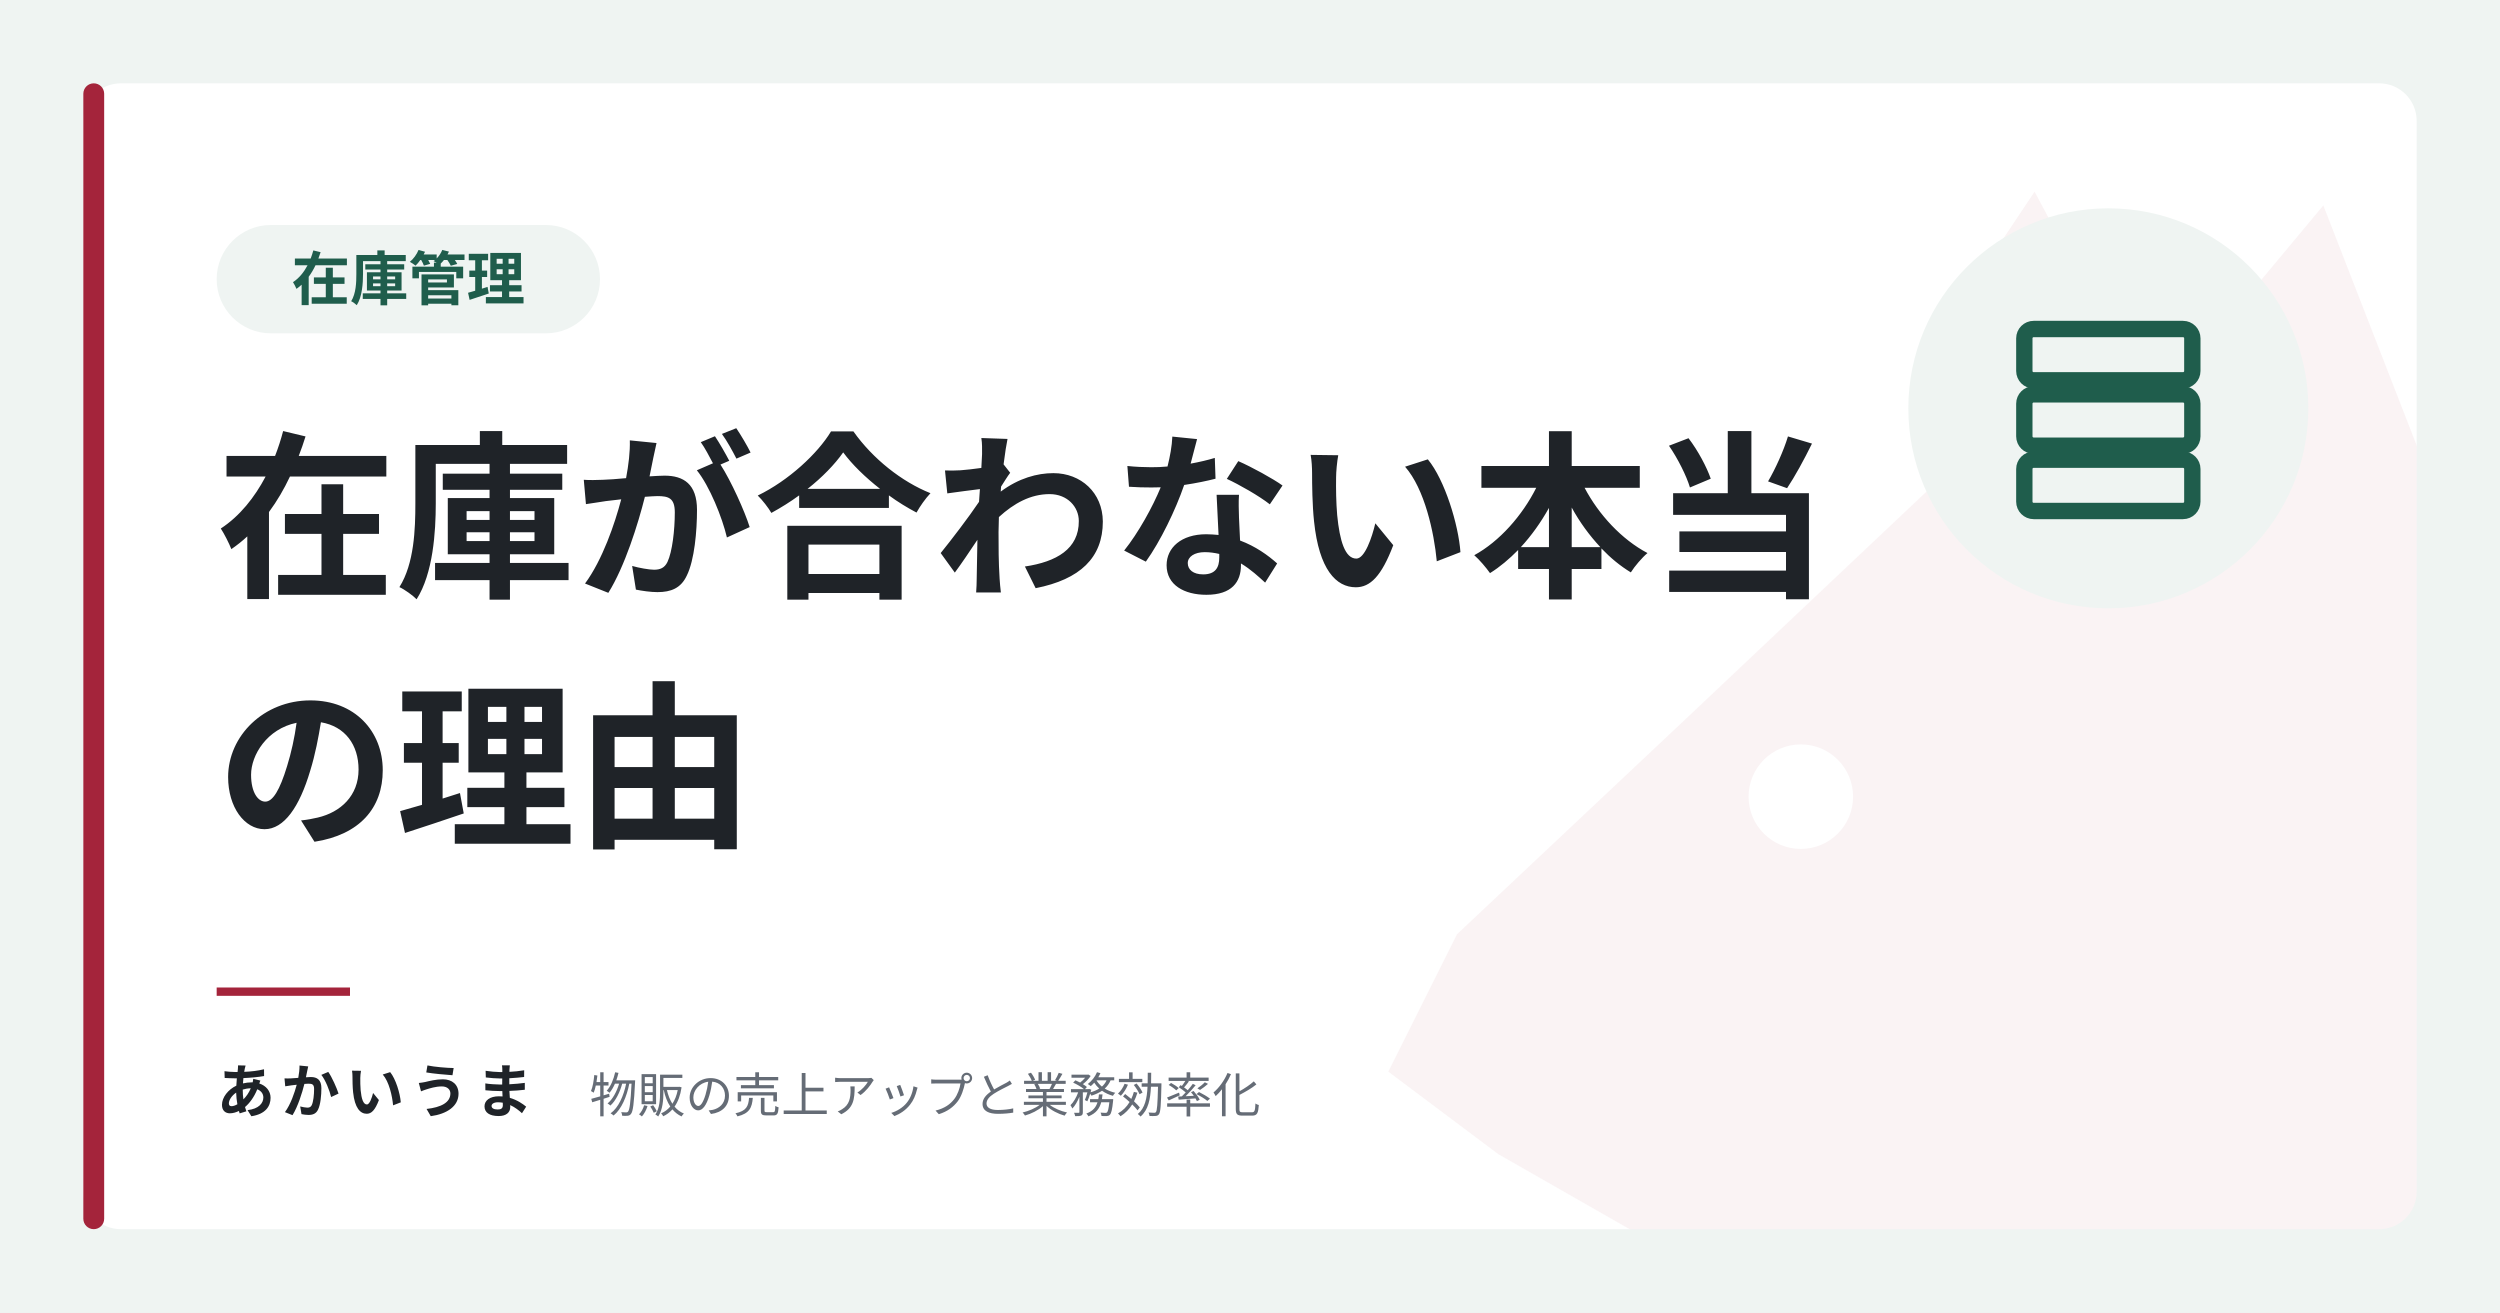
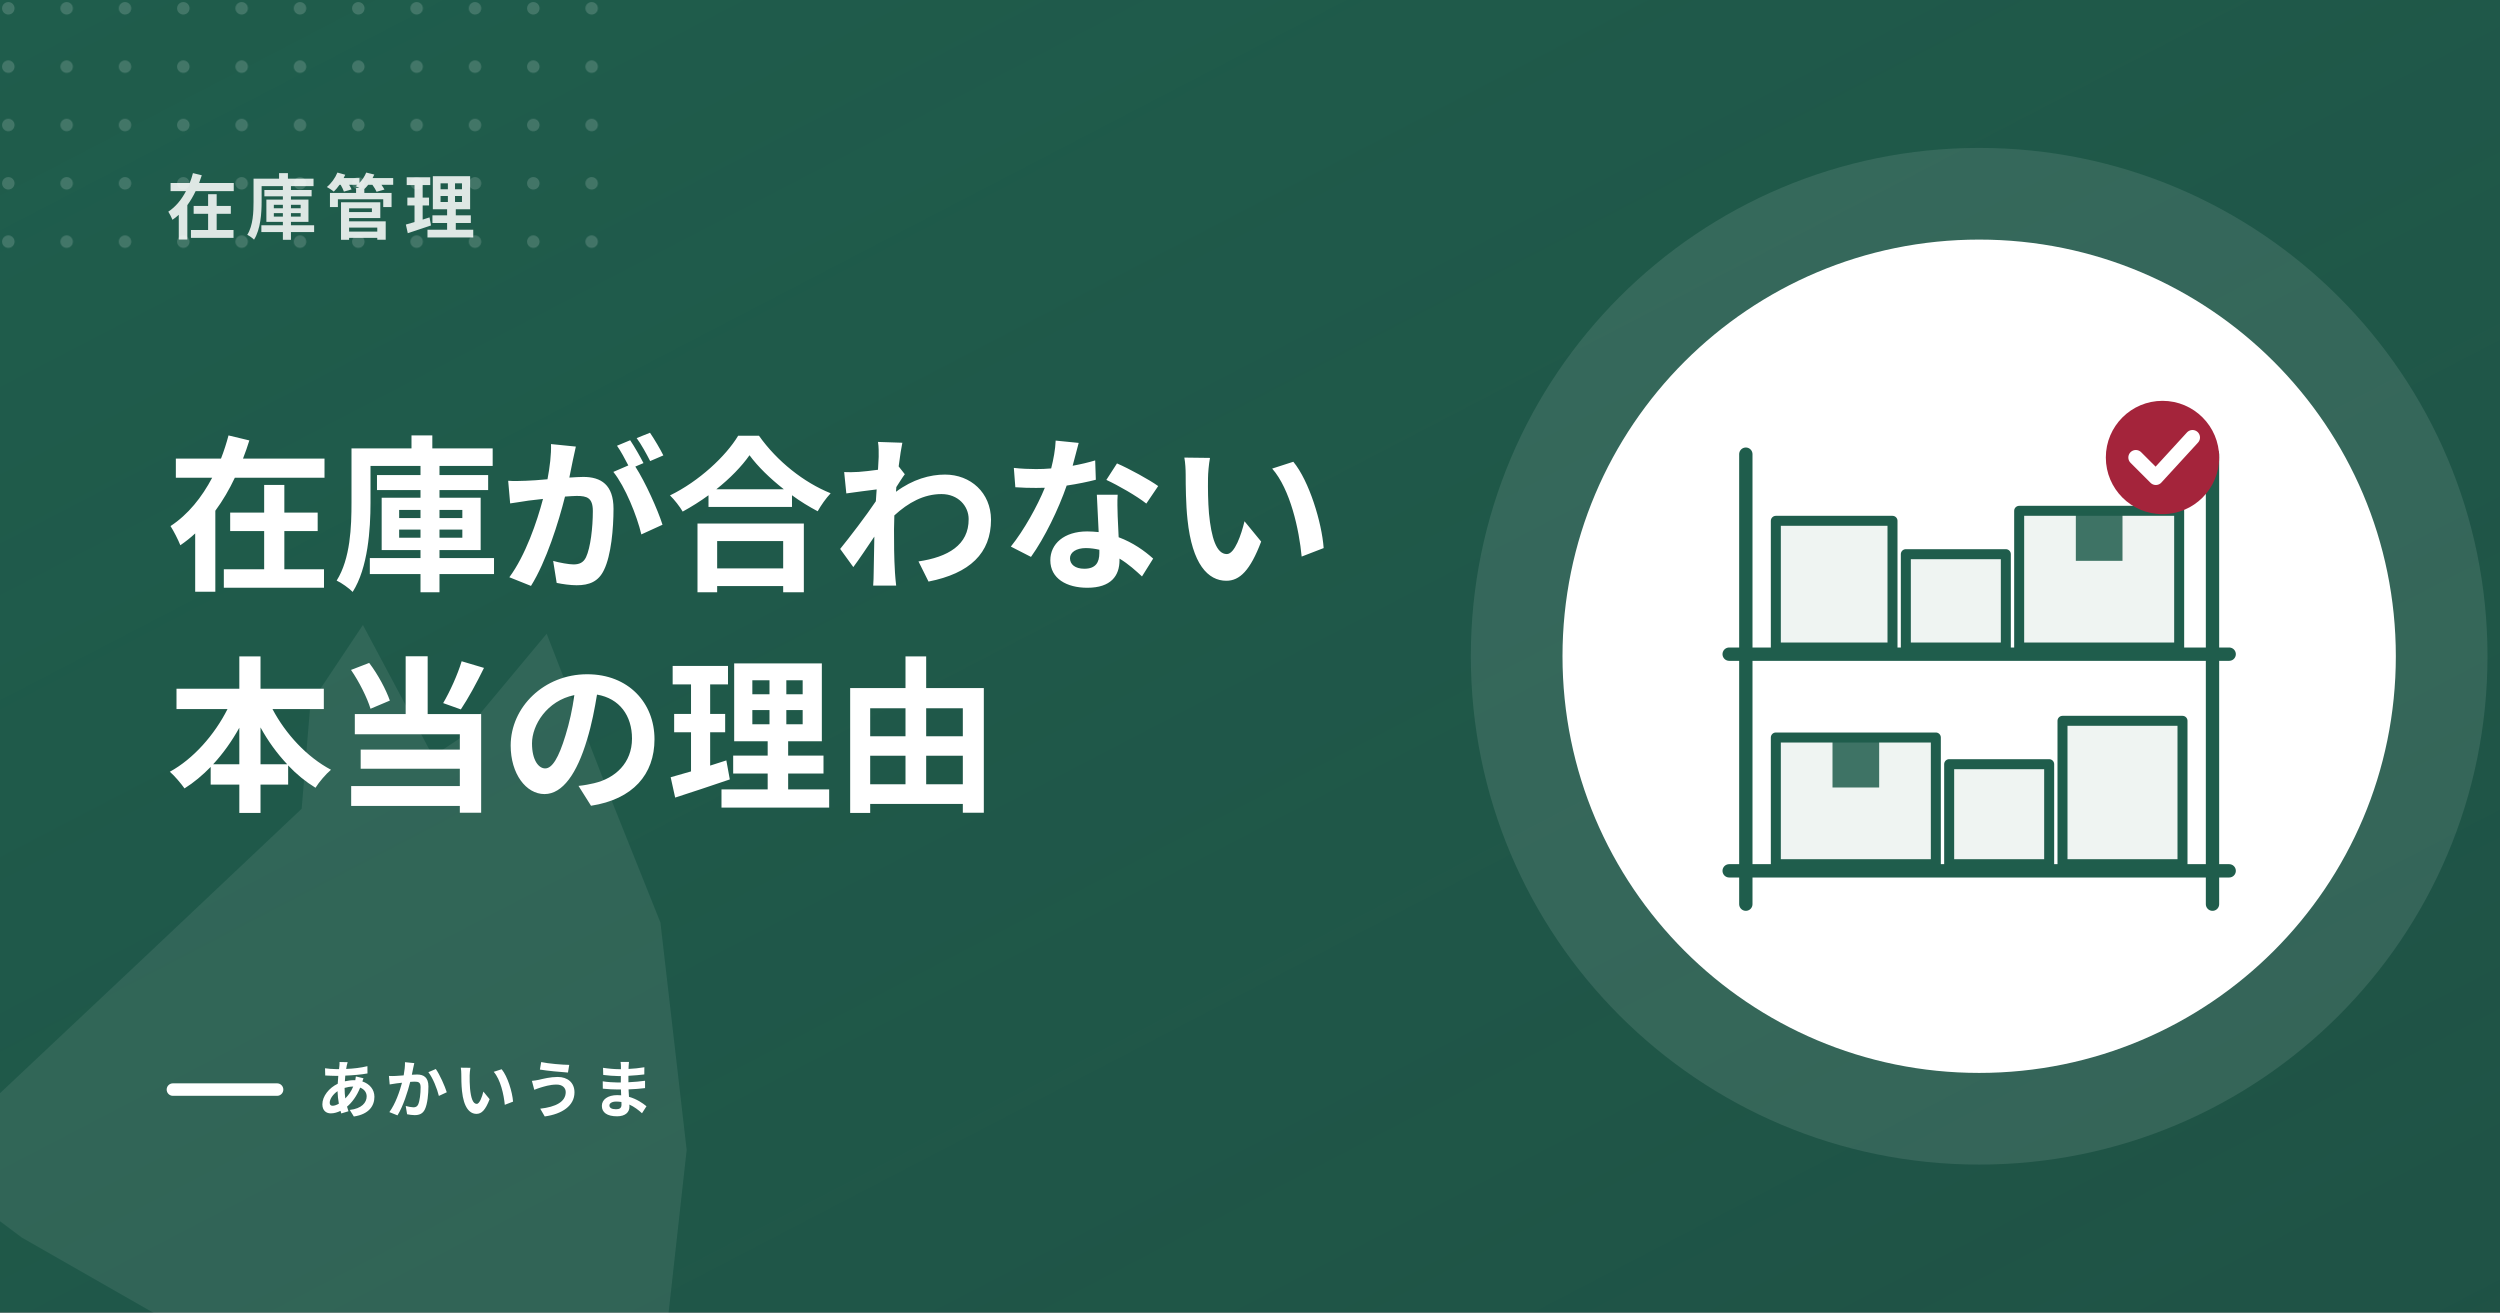
<svg xmlns="http://www.w3.org/2000/svg" width="1200" height="630" viewBox="0 0 1200 630" role="img" aria-label="在庫が合わない本当の理由">
-   <rect width="1200" height="630" fill="#EFF4F2" />
-   <rect x="40" y="40" width="1120" height="550" rx="18" fill="#FFFFFF" />
-   <rect x="40" y="40" width="10" height="550" rx="5" fill="#A4243B" />
-   <clipPath id="card">
-     <rect x="40" y="40" width="1120" height="550" rx="18" />
-   </clipPath>
-   <g clip-path="url(#card)" opacity="0.055">
-     <g transform="translate(640 92) scale(6.6)">
-       <path fill="#A4243B" d="M4 64 L9 54 L26 38 L44 21 L45 9 L51 0 L59 15 L62 13 L72 1 L79 19 L85 34 L88 60 L84 96 L48 96 L40 86 L26 78 L12 70 Z" />
-       <circle cx="34" cy="44" r="3.8" fill="#FFFFFF" />
+   <defs>
+     <linearGradient id="bg" x1="0" y1="0" x2="1" y2="1">
+       <stop offset="0" stop-color="#1F5D4C" />
+       <stop offset="1" stop-color="#1F5D4C" stop-opacity=".82" />
+     </linearGradient>
+     <pattern id="dots" width="28" height="28" patternUnits="userSpaceOnUse">
+       <circle cx="4" cy="4" r="3" fill="#FFFFFF" fill-opacity=".16" />
+     </pattern>
+   </defs>
+   <rect width="1200" height="630" fill="#1F2328" />
+   <rect width="1200" height="630" fill="url(#bg)" />
+   <rect x="0" y="0" width="300" height="120" fill="url(#dots)" />
+   <g opacity="0.08" transform="translate(-40 300) scale(4.2)">
+     <path fill="#FFFFFF" d="M4 64 L9 54 L26 38 L44 21 L45 9 L51 0 L59 15 L62 13 L72 1 L79 19 L85 34 L88 60 L84 96 L48 96 L40 86 L26 78 L12 70 Z" />
+   </g>
+   <circle cx="950" cy="315" r="244" fill="#FFFFFF" fill-opacity=".1" />
+   <circle cx="950" cy="315" r="200" fill="#FFFFFF" />
+   <g transform="translate(950 322) scale(0.8)">
+     <g stroke="#1F5D4C" stroke-width="8" stroke-linecap="round">
+       <line x1="-150" y1="-10" x2="150" y2="-10" />
+       <line x1="-150" y1="120" x2="150" y2="120" />
+       <line x1="-140" y1="-130" x2="-140" y2="140" />
+       <line x1="140" y1="-130" x2="140" y2="140" />
    </g>
-   </g>
-   <circle cx="1012" cy="196" r="96" fill="#EFF4F2" />
-   <g transform="translate(956 140) scale(1.12)">
-     <g fill="none" stroke="#1F5D4C" stroke-width="7" stroke-linecap="round" stroke-linejoin="round">
-       <rect x="14" y="16" width="72" height="22" rx="4" />
-       <rect x="14" y="44" width="72" height="22" rx="4" />
-       <rect x="14" y="72" width="72" height="22" rx="4" />
+     <g stroke="#1F5D4C" stroke-width="6" stroke-linejoin="round" fill="#EFF4F2">
+       <rect x="-122" y="-90" width="70" height="76" />
+       <rect x="-44" y="-70" width="60" height="56" />
+       <rect x="24" y="-96" width="96" height="82" />
+       <rect x="-122" y="40" width="96" height="76" />
+       <rect x="-18" y="56" width="60" height="60" />
+       <rect x="50" y="30" width="72" height="86" />
    </g>
+     <rect x="58" y="-96" width="28" height="30" fill="#1F5D4C" opacity=".85" />
+     <rect x="-88" y="40" width="28" height="30" fill="#1F5D4C" opacity=".85" />
+     <circle cx="110" cy="-128" r="34" fill="#A4243B" />
+     <path d="M94 -128 l12 12 22 -24" fill="none" stroke="#FFFFFF" stroke-width="9" stroke-linecap="round" stroke-linejoin="round" />
  </g>
  <g font-family="'Hiragino Sans','Yu Gothic UI','Noto Sans JP','Meiryo',sans-serif">
-     <rect x="104" y="108" width="184" height="52" rx="26" fill="#EFF4F2" />
-     <text x="196" y="144" font-size="28" font-weight="700" fill="#1F5D4C" text-anchor="middle">在庫管理</text>
-     <text x="104" y="280" font-size="86" font-weight="700" fill="#1F2328">在庫が合わない本当</text>
-     <text x="104" y="400" font-size="86" font-weight="700" fill="#1F2328">の理由</text>
-     <text x="104" y="534" font-size="28" font-weight="700" fill="#1F2328" letter-spacing="3">あかいうま</text>
-     <text x="283" y="534" font-size="23" fill="#656C76">物販の売上アップと業務効率化</text>
+     <text x="80" y="112" font-size="34" font-weight="700" fill="#FFFFFF" fill-opacity=".85" letter-spacing="4">在庫管理</text>
+     <text x="80" y="277" font-size="80" font-weight="700" fill="#FFFFFF">在庫が合わない</text>
+     <text x="80" y="383" font-size="80" font-weight="700" fill="#FFFFFF">本当の理由</text>
+     <rect x="80" y="520" width="56" height="6" rx="3" fill="#FFFFFF" />
+     <text x="152" y="534" font-size="30" font-weight="700" fill="#FFFFFF" letter-spacing="3">あかいうま</text>
  </g>
-   <rect x="104" y="474" width="64" height="4" fill="#A4243B" />
</svg>
